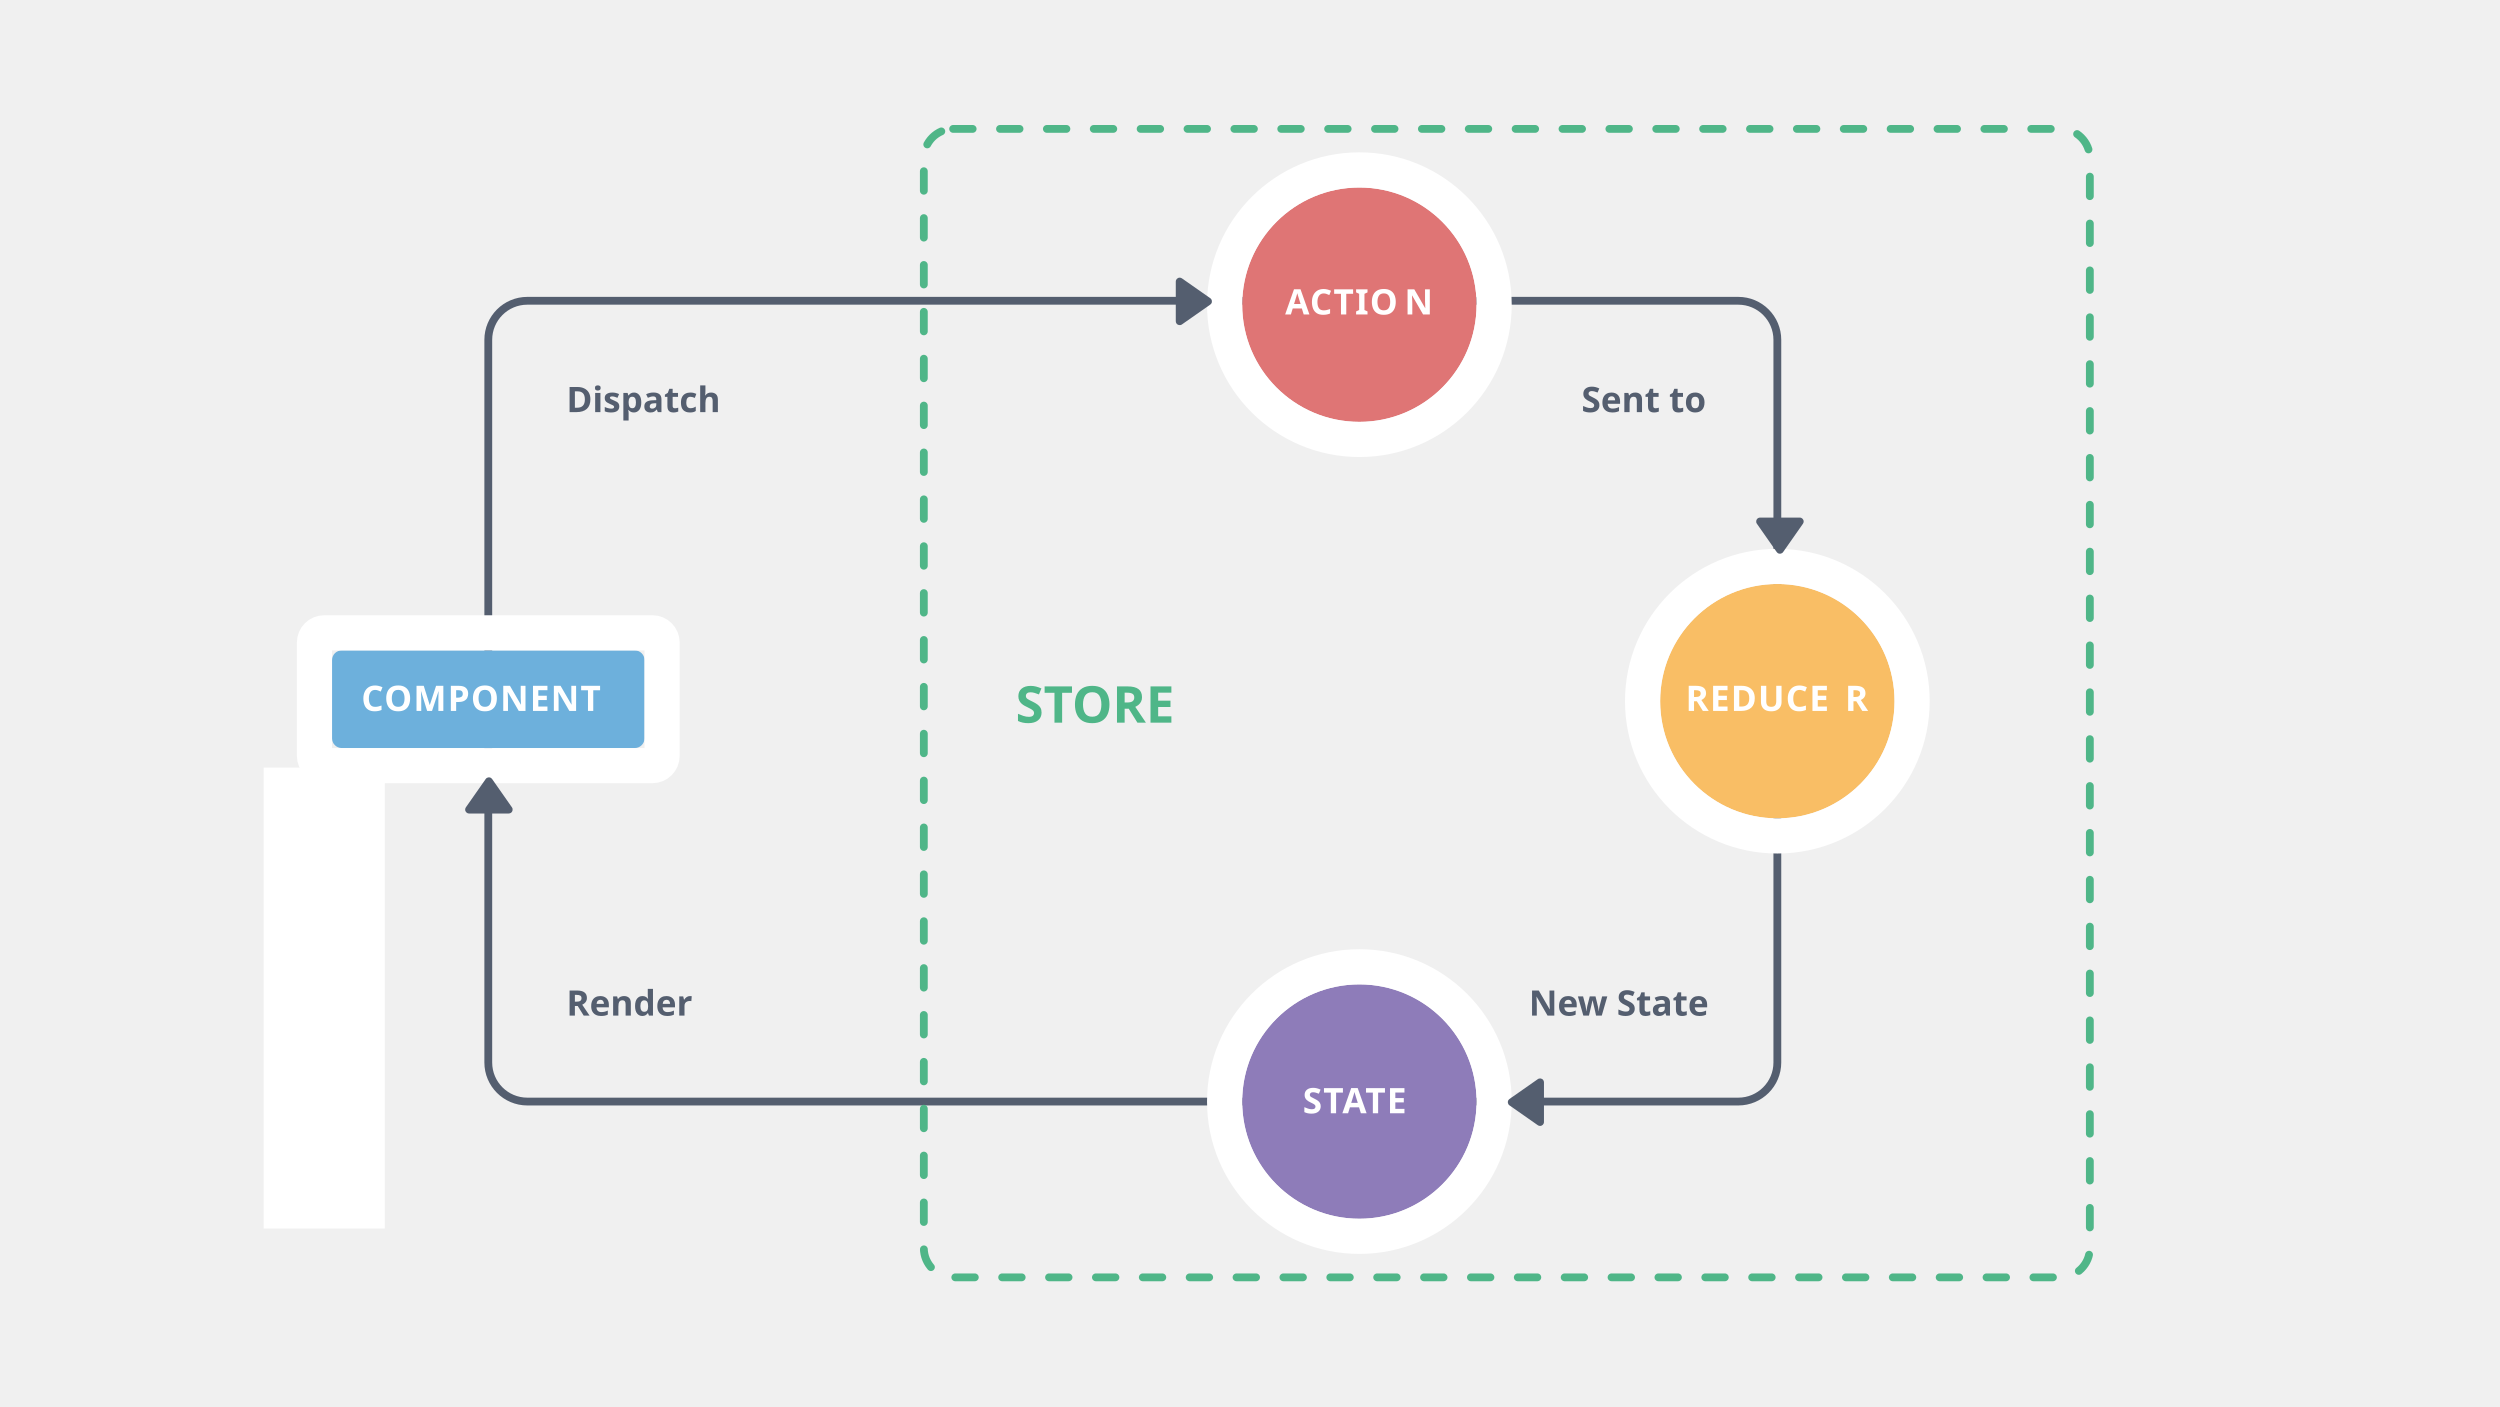
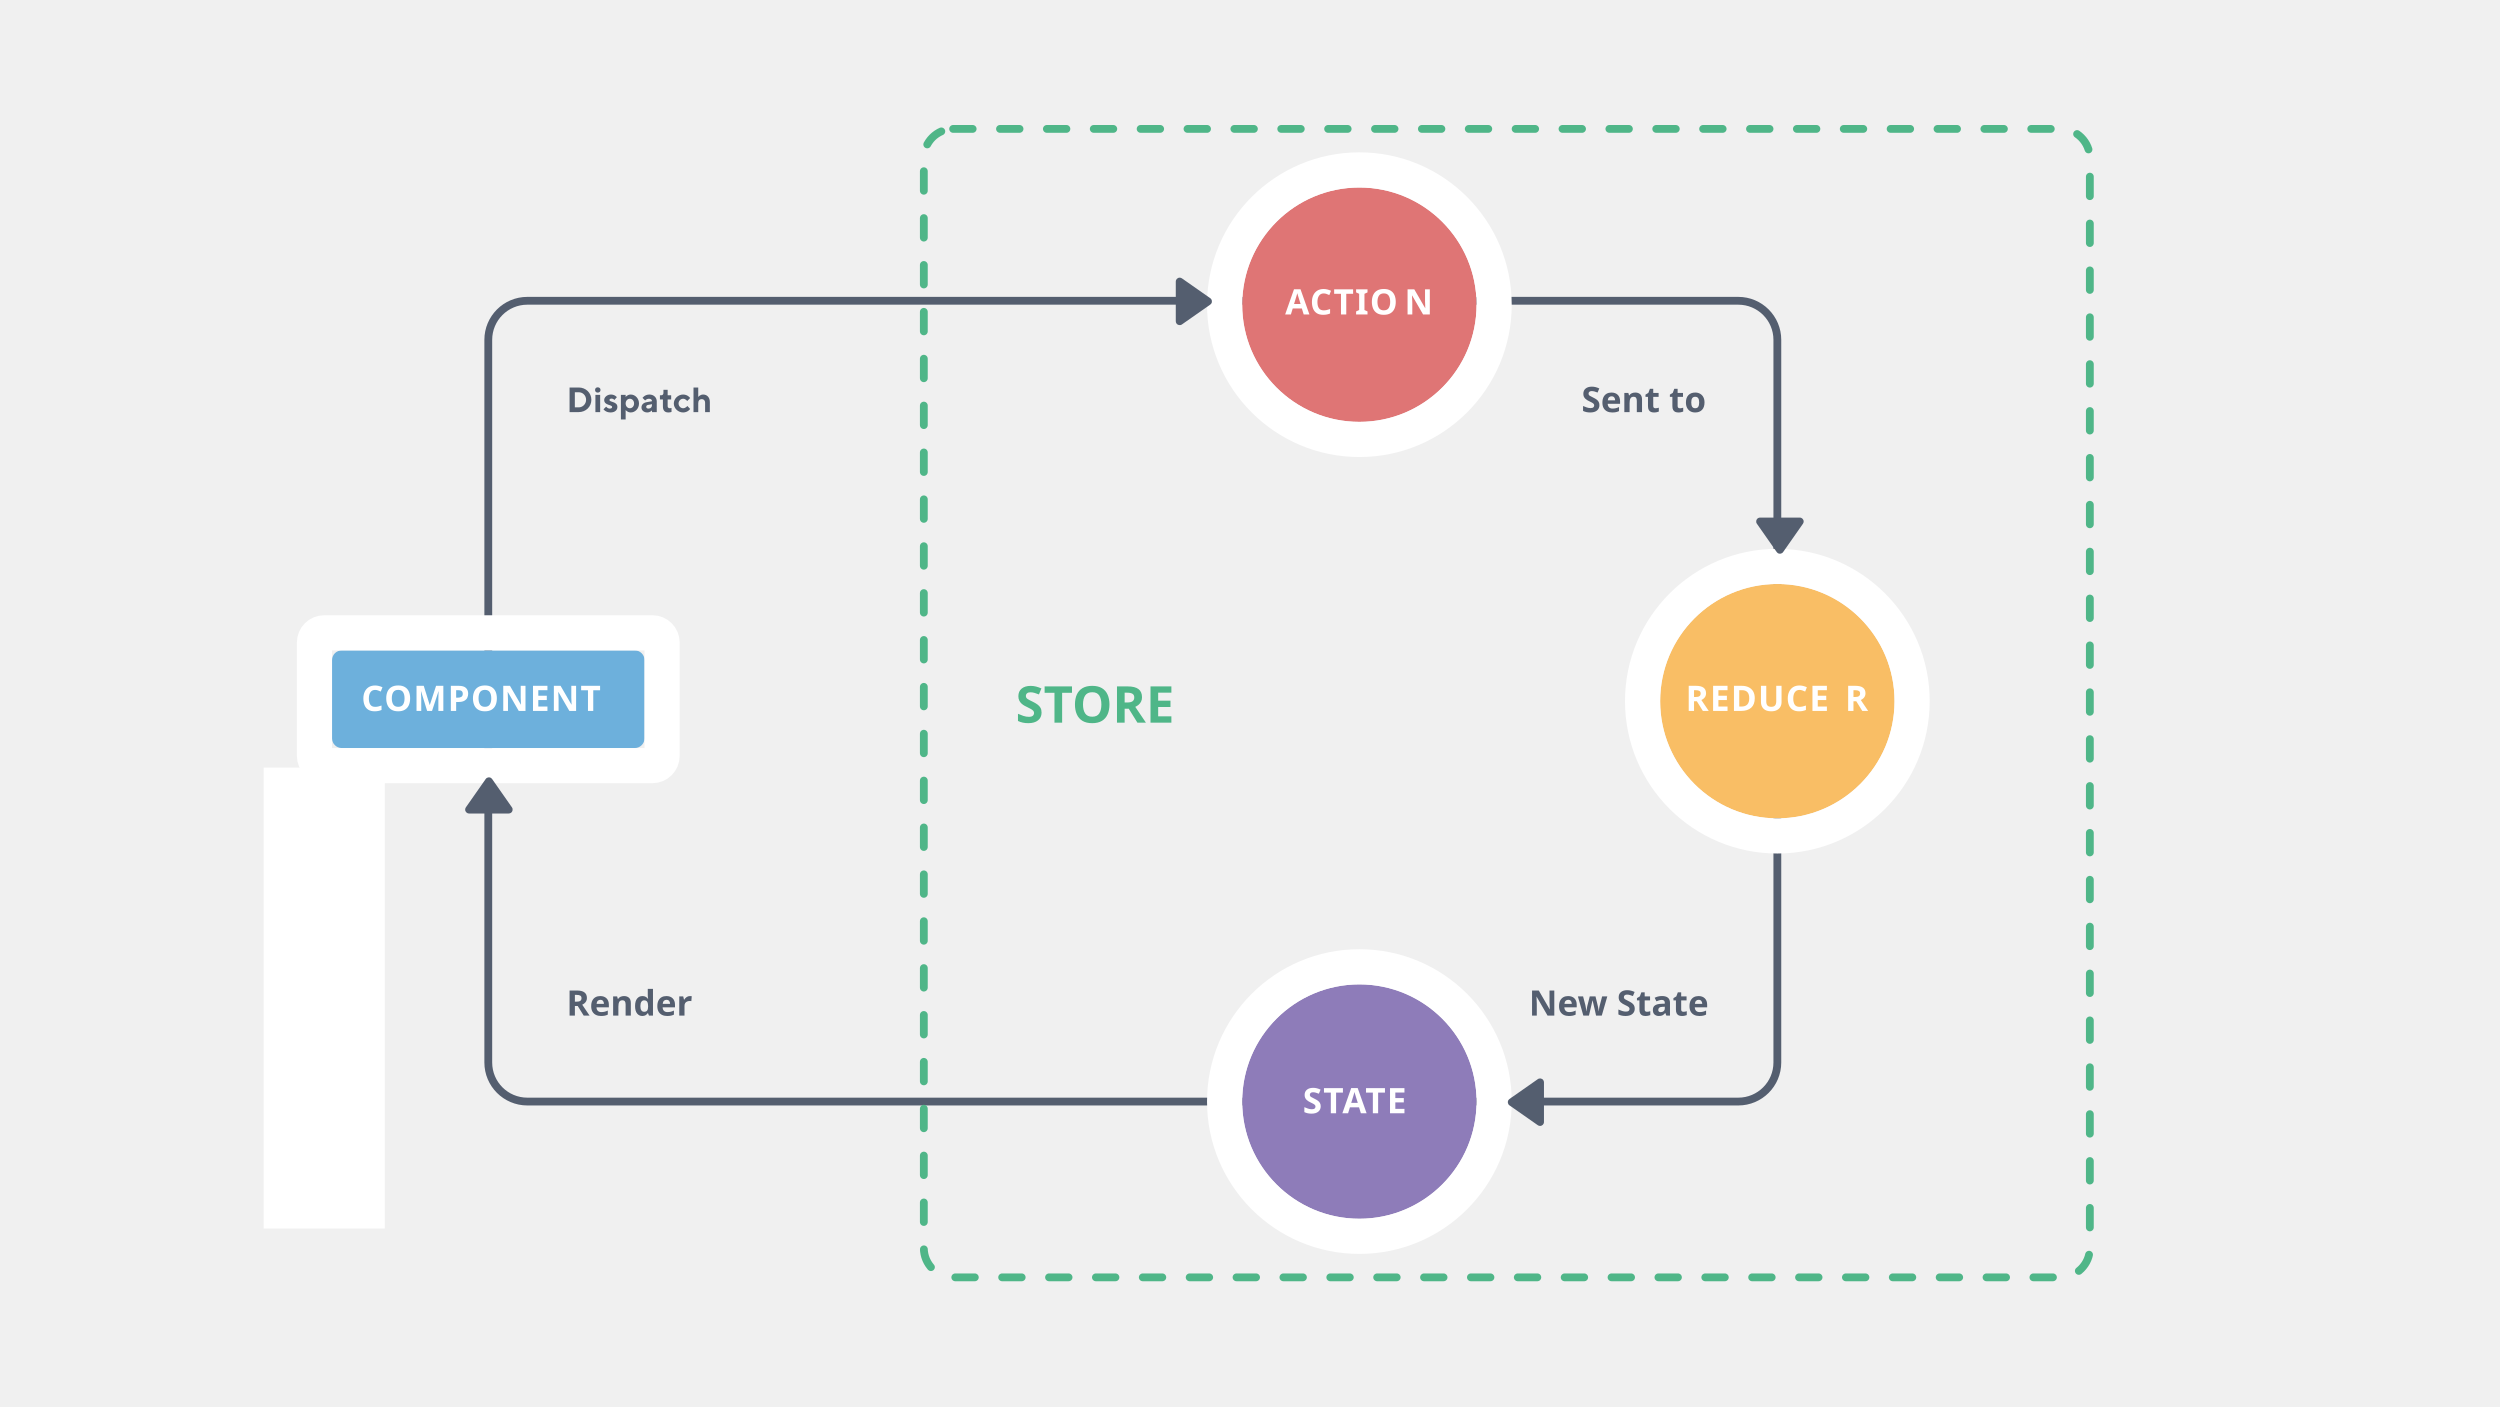
<svg xmlns="http://www.w3.org/2000/svg" xmlns:xlink="http://www.w3.org/1999/xlink" width="1280px" height="720px" viewBox="0 0 1280 720" version="1.1" style="background: #FFFFFF;">
  <defs>
    <circle id="path-1" cx="60" cy="60" r="60" />
    <circle id="path-2" cx="60" cy="60" r="60" />
    <rect id="path-3" x="0" y="0" width="160" height="50" rx="5" />
    <circle id="path-4" cx="60" cy="60" r="60" />
  </defs>
  <g id="Page-1" stroke="none" stroke-width="1" fill="none" fill-rule="evenodd">
    <g id="1.4-ngrx-diagrams">
      <g id="diagram" transform="translate(135, 66)">
        <text id="Render" font-family="TTNorms-Bold, TT Norms" font-size="18" font-weight="bold" fill="#545E6F">
          <tspan x="155" y="454">Render</tspan>
        </text>
        <text id="New-State" font-family="TTNorms-Bold, TT Norms" font-size="18" font-weight="bold" fill="#545E6F">
          <tspan x="647.79" y="454">New State</tspan>
        </text>
        <rect id="Rectangle-3" stroke="#545E6F" stroke-width="4" stroke-linecap="round" x="115" y="88" width="660" height="410" rx="20" />
        <rect id="Rectangle-6" fill="#FFFFFF" transform="translate(31, 445) scale(-1, 1) translate(-31, -445) " x="0" y="327" width="62" height="236" />
        <g id="Group" transform="translate(501, 438)">
          <g id="Oval">
            <use fill="#8E7CB9" fill-rule="evenodd" xlink:href="#path-1" />
            <circle stroke="#FFFFFF" stroke-width="18" cx="60" cy="60" r="69" />
          </g>
          <text id="STATE" font-family="TTNorms-Bold, TT Norms" font-size="18" font-weight="bold" letter-spacing="0.6" fill="#FFFFFF">
            <tspan x="31" y="66">STATE</tspan>
          </text>
        </g>
        <text id="Sent-to" font-family="TTNorms-Bold, TT Norms" font-size="18" font-weight="bold" fill="#545E6F">
          <tspan x="674.7" y="145">Sent to</tspan>
        </text>
        <g id="Group-2" transform="translate(715, 233)">
          <g id="Oval">
            <use fill="#F9BE65" fill-rule="evenodd" xlink:href="#path-2" />
            <circle stroke="#FFFFFF" stroke-width="18" cx="60" cy="60" r="69" />
          </g>
          <text id="REDUCER" font-family="TTNorms-Bold, TT Norms" font-size="18" font-weight="bold" letter-spacing="0.6" fill="#FFFFFF">
            <tspan x="13" y="65">REDUCE</tspan>
            <tspan x="94.63" y="65">R</tspan>
          </text>
        </g>
        <path d="M647.895,489.915 L658.053,504.427 L658.053,504.427 C658.687,505.332 658.467,506.579 657.562,507.212 C657.226,507.448 656.825,507.574 656.415,507.574 L636.097,507.574 L636.097,507.574 C634.993,507.574 634.097,506.678 634.097,505.574 C634.097,505.163 634.224,504.763 634.459,504.427 L644.618,489.915 L644.618,489.915 C645.251,489.01 646.498,488.79 647.403,489.423 C647.594,489.557 647.761,489.723 647.895,489.915 Z" id="arrow-head" fill="#545E6F" transform="translate(646.2563, 498.3175) rotate(-90) translate(-646.2563, -498.3175) " />
        <path d="M777.956,199.853 L788.115,214.366 L788.115,214.366 C788.748,215.271 788.528,216.518 787.623,217.151 C787.287,217.386 786.886,217.513 786.476,217.513 L766.159,217.513 L766.159,217.513 C765.054,217.513 764.159,216.617 764.159,215.513 C764.159,215.102 764.285,214.702 764.52,214.366 L774.679,199.853 L774.679,199.853 C775.312,198.948 776.559,198.728 777.464,199.362 C777.656,199.496 777.822,199.662 777.956,199.853 Z" id="arrow-head" fill="#545E6F" transform="translate(776.3175, 208.2563) rotate(-180) translate(-776.3175, -208.2563) " />
        <rect id="Rectangle-5" stroke="#4FB688" stroke-width="4" stroke-linecap="round" stroke-dasharray="10,14" x="338" y="0" width="597" height="588" rx="15" />
-         <text id="Dispatch" font-family="TTNorms-Bold, TT Norms" font-size="18" font-weight="bold" fill="#545E6F">
-           <tspan x="155" y="145">Dispatch</tspan>
-         </text>
+         <path d="M156.62,132.4 L161.3,132.4 C164.99,132.4 167.78,135.19 167.78,138.7 C167.78,142.21 164.99,145 161.3,145 L156.62,145 L156.62,132.4 Z M161.3,134.83 L159.32,134.83 L159.32,142.57 L161.3,142.57 C163.37,142.57 165.08,140.86 165.08,138.7 C165.08,136.54 163.46,134.83 161.3,134.83 Z M172.28,136.18 L169.85,136.18 L169.85,145 L172.28,145 L172.28,136.18 Z M172.46,133.66 C172.46,132.85 171.92,132.31 171.02,132.31 C170.21,132.31 169.67,132.85 169.67,133.66 C169.67,134.47 170.21,135.01 171.02,135.01 C171.92,135.01 172.46,134.47 172.46,133.66 Z M180.83,137.35 C180.83,137.35 179.84,136 177.77,136 C175.79,136 174.35,137.44 174.35,138.79 C174.35,141.706 178.4,141.04 178.4,142.39 C178.4,142.84 178.04,143.2 177.23,143.2 C176.06,143.2 175.34,142.21 175.34,142.21 L173.99,143.56 C173.99,143.56 175.07,145.18 177.59,145.18 C179.84,145.18 181.1,143.92 181.1,142.39 C181.1,139.42 177.05,140.05 177.05,138.79 C177.05,138.43 177.41,138.07 178.13,138.07 C179.03,138.07 179.57,138.79 179.57,138.79 L180.83,137.35 Z M187.94,145.18 C186.23,145.18 185.33,143.92 185.33,143.92 L185.33,148.78 L182.9,148.78 L182.9,136.18 L185.33,136.18 L185.33,137.26 C185.33,137.26 186.23,136 187.94,136 C190.19,136 192.17,137.98 192.17,140.59 C192.17,143.2 190.19,145.18 187.94,145.18 Z M187.49,138.16 C186.32,138.16 185.33,139.15 185.33,140.59 C185.33,142.03 186.32,143.02 187.49,143.02 C188.66,143.02 189.65,142.03 189.65,140.59 C189.65,139.15 188.66,138.16 187.49,138.16 Z M198.83,145 L198.83,144.1 C198.83,144.1 197.93,145.18 196.4,145.18 C194.6,145.18 193.43,144.01 193.43,142.66 C193.43,141.22 194.42,140.212 196.04,139.924 L198.83,139.42 C198.83,138.7 198.29,138.16 197.3,138.16 C195.95,138.16 195.32,139.06 195.32,139.06 L193.97,137.71 C193.97,137.71 195.14,136 197.48,136 C199.73,136 201.26,137.53 201.26,139.51 L201.26,145 L198.83,145 Z M197.03,143.2 C198.11,143.2 198.83,142.48 198.83,141.22 L198.83,140.95 L196.85,141.31 C196.22,141.418 195.86,141.76 195.86,142.3 C195.86,142.84 196.22,143.2 197.03,143.2 Z M204.68,135.19 C204.68,135.91 204.23,136.36 203.69,136.36 L202.88,136.36 L202.88,138.52 L204.41,138.52 L204.41,142.12 C204.41,144.19 205.4,145.18 207.2,145.18 C208.1,145.18 208.82,144.91 208.82,144.91 L208.82,142.84 C208.82,142.84 208.46,143.02 207.92,143.02 C207.29,143.02 206.84,142.57 206.84,142.03 L206.84,138.52 L208.64,138.52 L208.64,136.36 L206.84,136.36 L206.84,133.57 L204.68,133.57 L204.68,135.19 Z M209.99,140.59 C209.99,143.02 212.15,145.18 214.76,145.18 C217.19,145.18 218.36,143.38 218.36,143.38 L216.92,141.85 C216.92,141.85 216.11,143.02 214.76,143.02 C213.5,143.02 212.42,141.94 212.42,140.59 C212.42,139.24 213.5,138.16 214.76,138.16 C216.11,138.16 216.83,139.33 216.83,139.33 L218.36,137.8 C218.36,137.8 217.19,136 214.76,136 C212.15,136 209.99,138.16 209.99,140.59 Z M222.5,132.4 L220.07,132.4 L220.07,145 L222.5,145 L222.5,140.41 C222.5,139.06 223.22,138.34 224.3,138.34 C225.29,138.34 226.01,139.06 226.01,140.14 L226.01,145 L228.44,145 L228.44,139.87 C228.44,137.44 227,136 225.02,136 C223.4,136 222.5,137.26 222.5,137.26 L222.5,132.4 Z" id="Dispatch" fill="#545E6F" />
        <g id="Group-3" transform="translate(35, 267)">
          <g id="Rectangle">
            <use fill="#6DB0DC" fill-rule="evenodd" xlink:href="#path-3" />
            <rect stroke="#FFFFFF" stroke-width="18" x="-9" y="-9" width="178" height="68" rx="5" />
          </g>
          <text id="COMPONENT" font-family="TTNorms-Bold, TT Norms" font-size="18" font-weight="bold" letter-spacing="0.6" fill="#FFFFFF">
            <tspan x="15" y="31">COMPONENT</tspan>
          </text>
        </g>
        <g id="Group-2" transform="translate(501, 30)">
          <g id="Oval">
            <use fill="#DF7575" fill-rule="evenodd" xlink:href="#path-4" />
            <circle stroke="#FFFFFF" stroke-width="18" cx="60" cy="60" r="69" />
          </g>
          <text id="ACTION" font-family="TTNorms-Bold, TT Norms" font-size="18" font-weight="bold" letter-spacing="0.6" fill="#FFFFFF">
            <tspan x="22" y="65">ACTIO</tspan>
            <tspan x="83.05" y="65">N</tspan>
          </text>
        </g>
        <path d="M477.895,79.915 L488.053,94.427 L488.053,94.427 C488.687,95.332 488.467,96.579 487.562,97.212 C487.226,97.448 486.825,97.574 486.415,97.574 L466.097,97.574 L466.097,97.574 C464.993,97.574 464.097,96.678 464.097,95.574 C464.097,95.163 464.224,94.763 464.459,94.427 L474.618,79.915 L474.618,79.915 C475.251,79.01 476.498,78.79 477.403,79.423 C477.594,79.557 477.761,79.723 477.895,79.915 Z" id="arrow-head" fill="#545E6F" transform="translate(476.2563, 88.31755) rotate(-270) translate(-476.2563, -88.31755) " />
        <path d="M116.956,332.853 L127.115,347.366 L127.115,347.366 C127.748,348.271 127.528,349.518 126.623,350.151 C126.287,350.386 125.886,350.513 125.476,350.513 L105.159,350.513 L105.159,350.513 C104.054,350.513 103.159,349.617 103.159,348.513 C103.159,348.102 103.285,347.702 103.52,347.366 L113.679,332.853 L113.679,332.853 C114.312,331.948 115.559,331.728 116.464,332.362 C116.656,332.496 116.822,332.662 116.956,332.853 Z" id="arrow-head" fill="#545E6F" />
      </g>
      <text id="STORE" font-family="TTNorms-Bold, TT Norms" font-size="26" font-weight="bold" fill="#4FB688">
        <tspan x="520" y="370">STORE</tspan>
      </text>
    </g>
  </g>
</svg>
